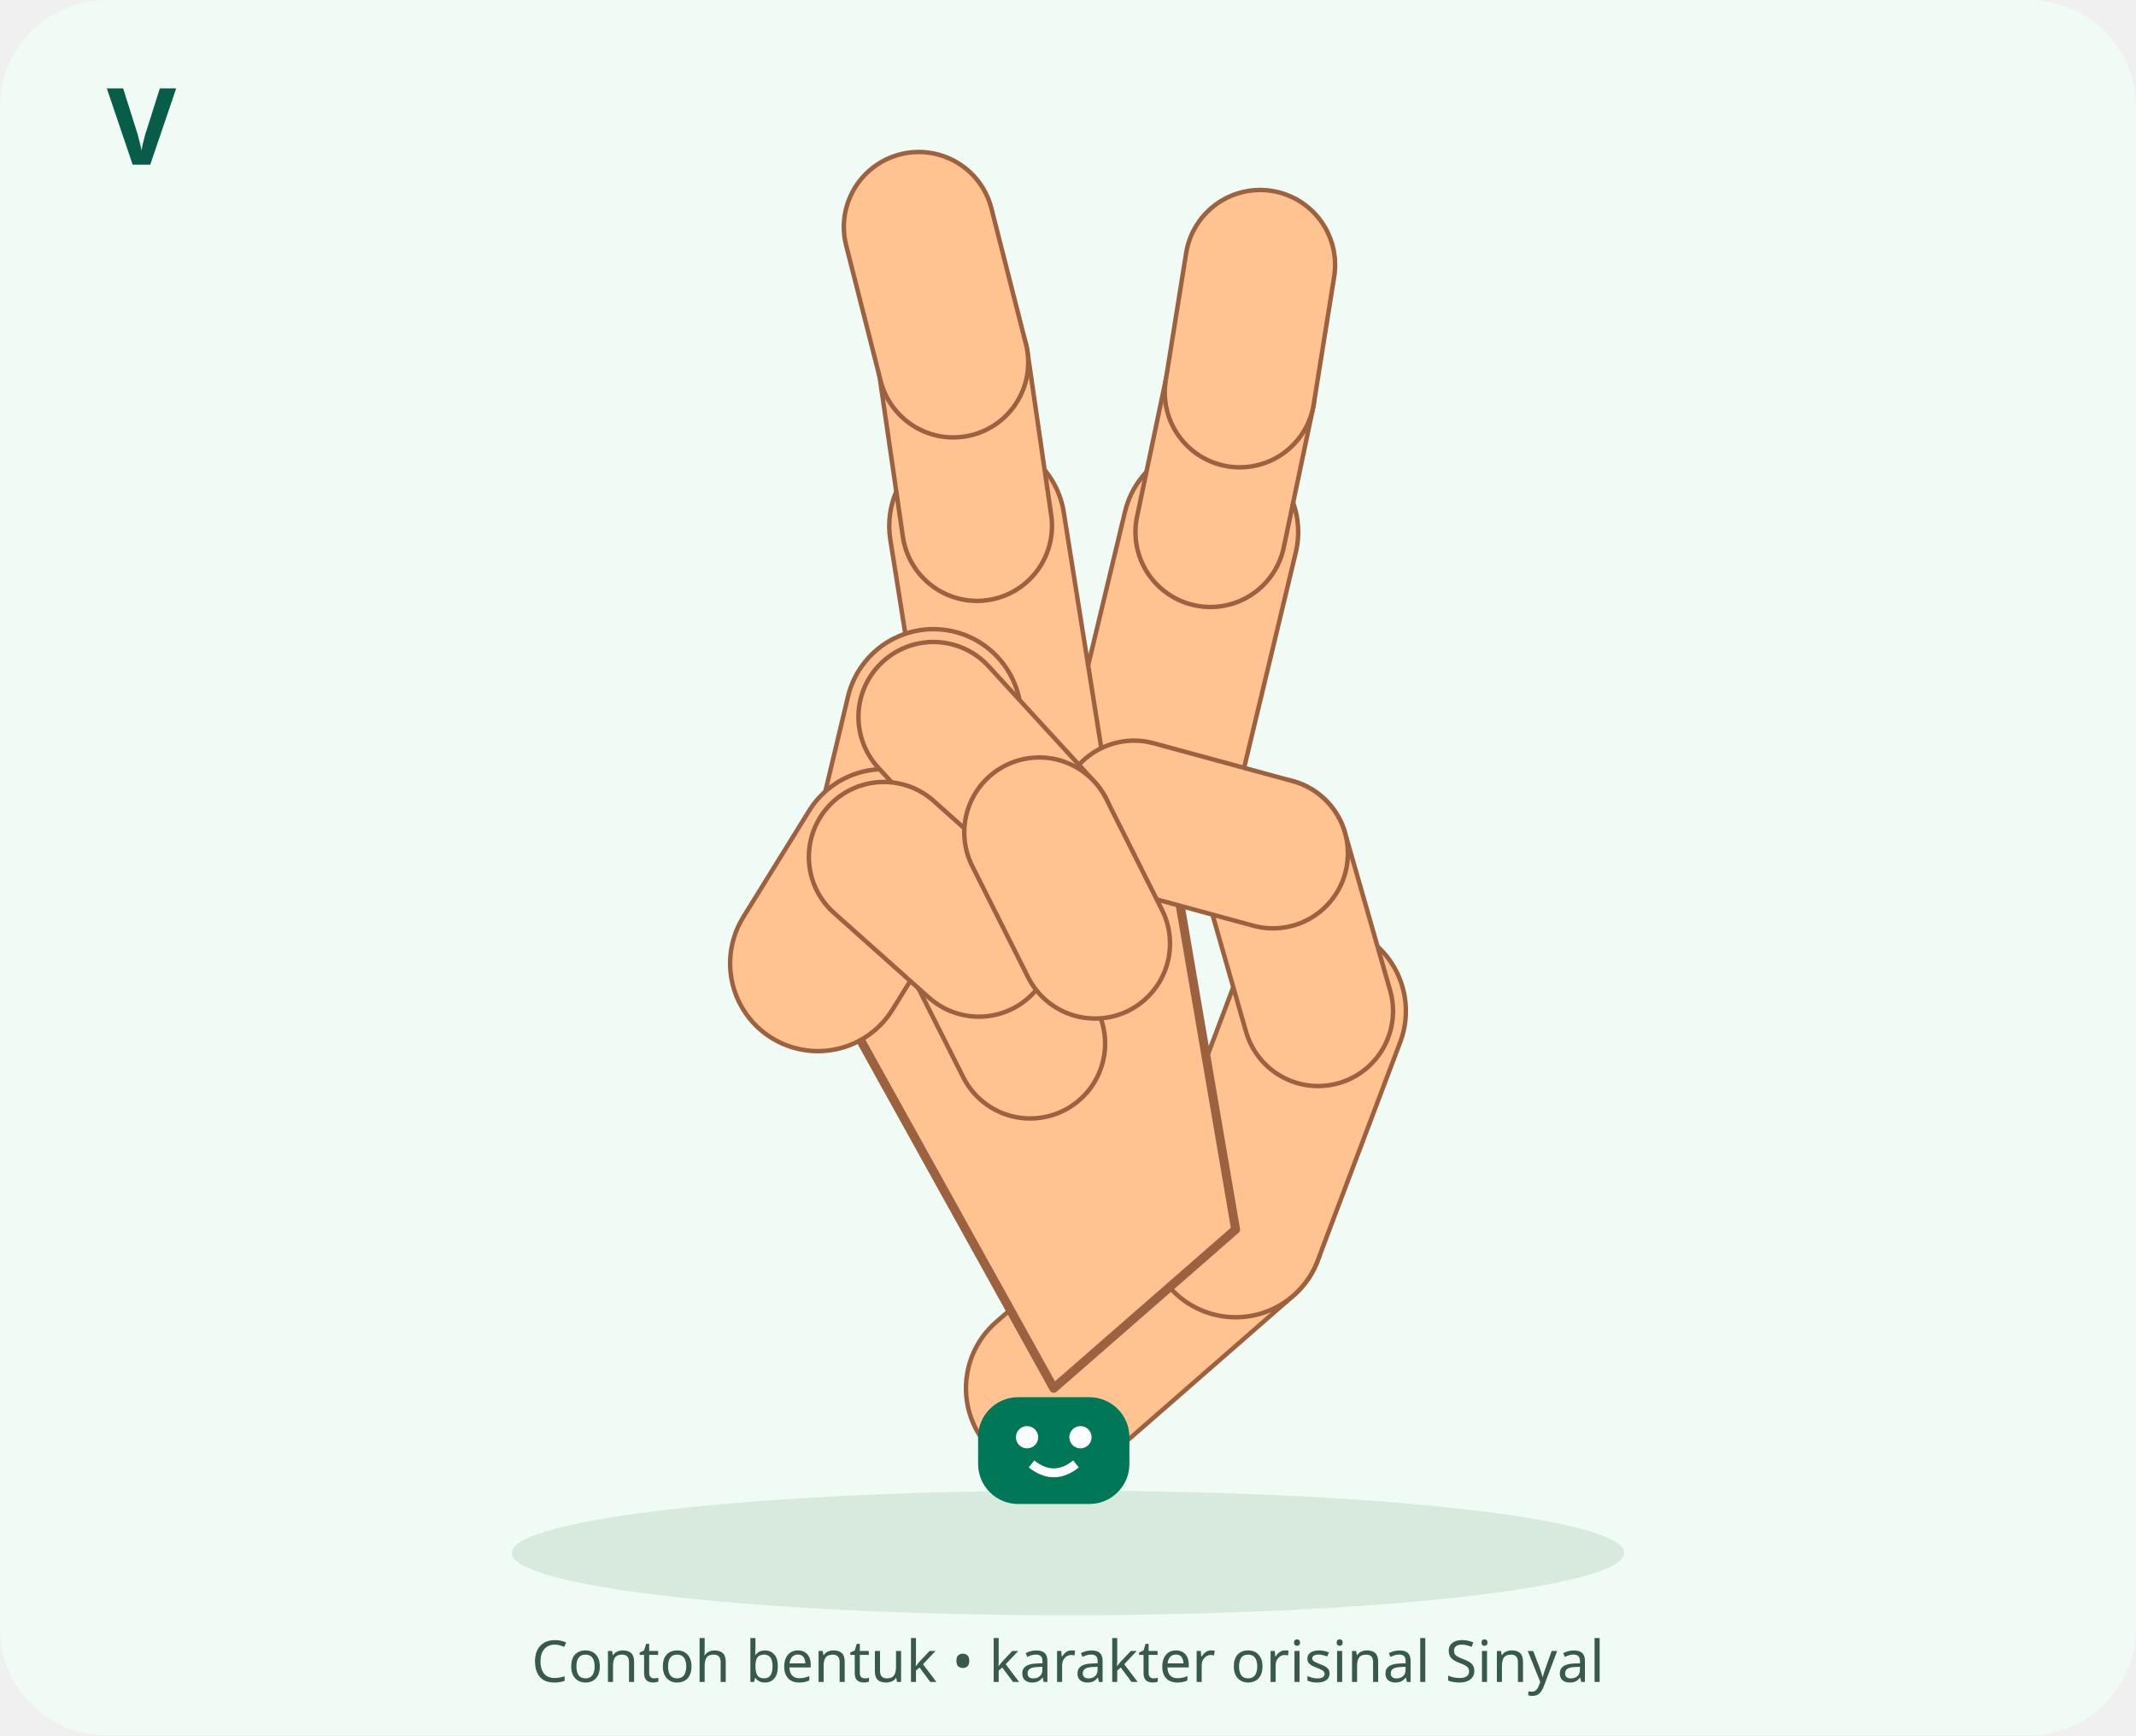
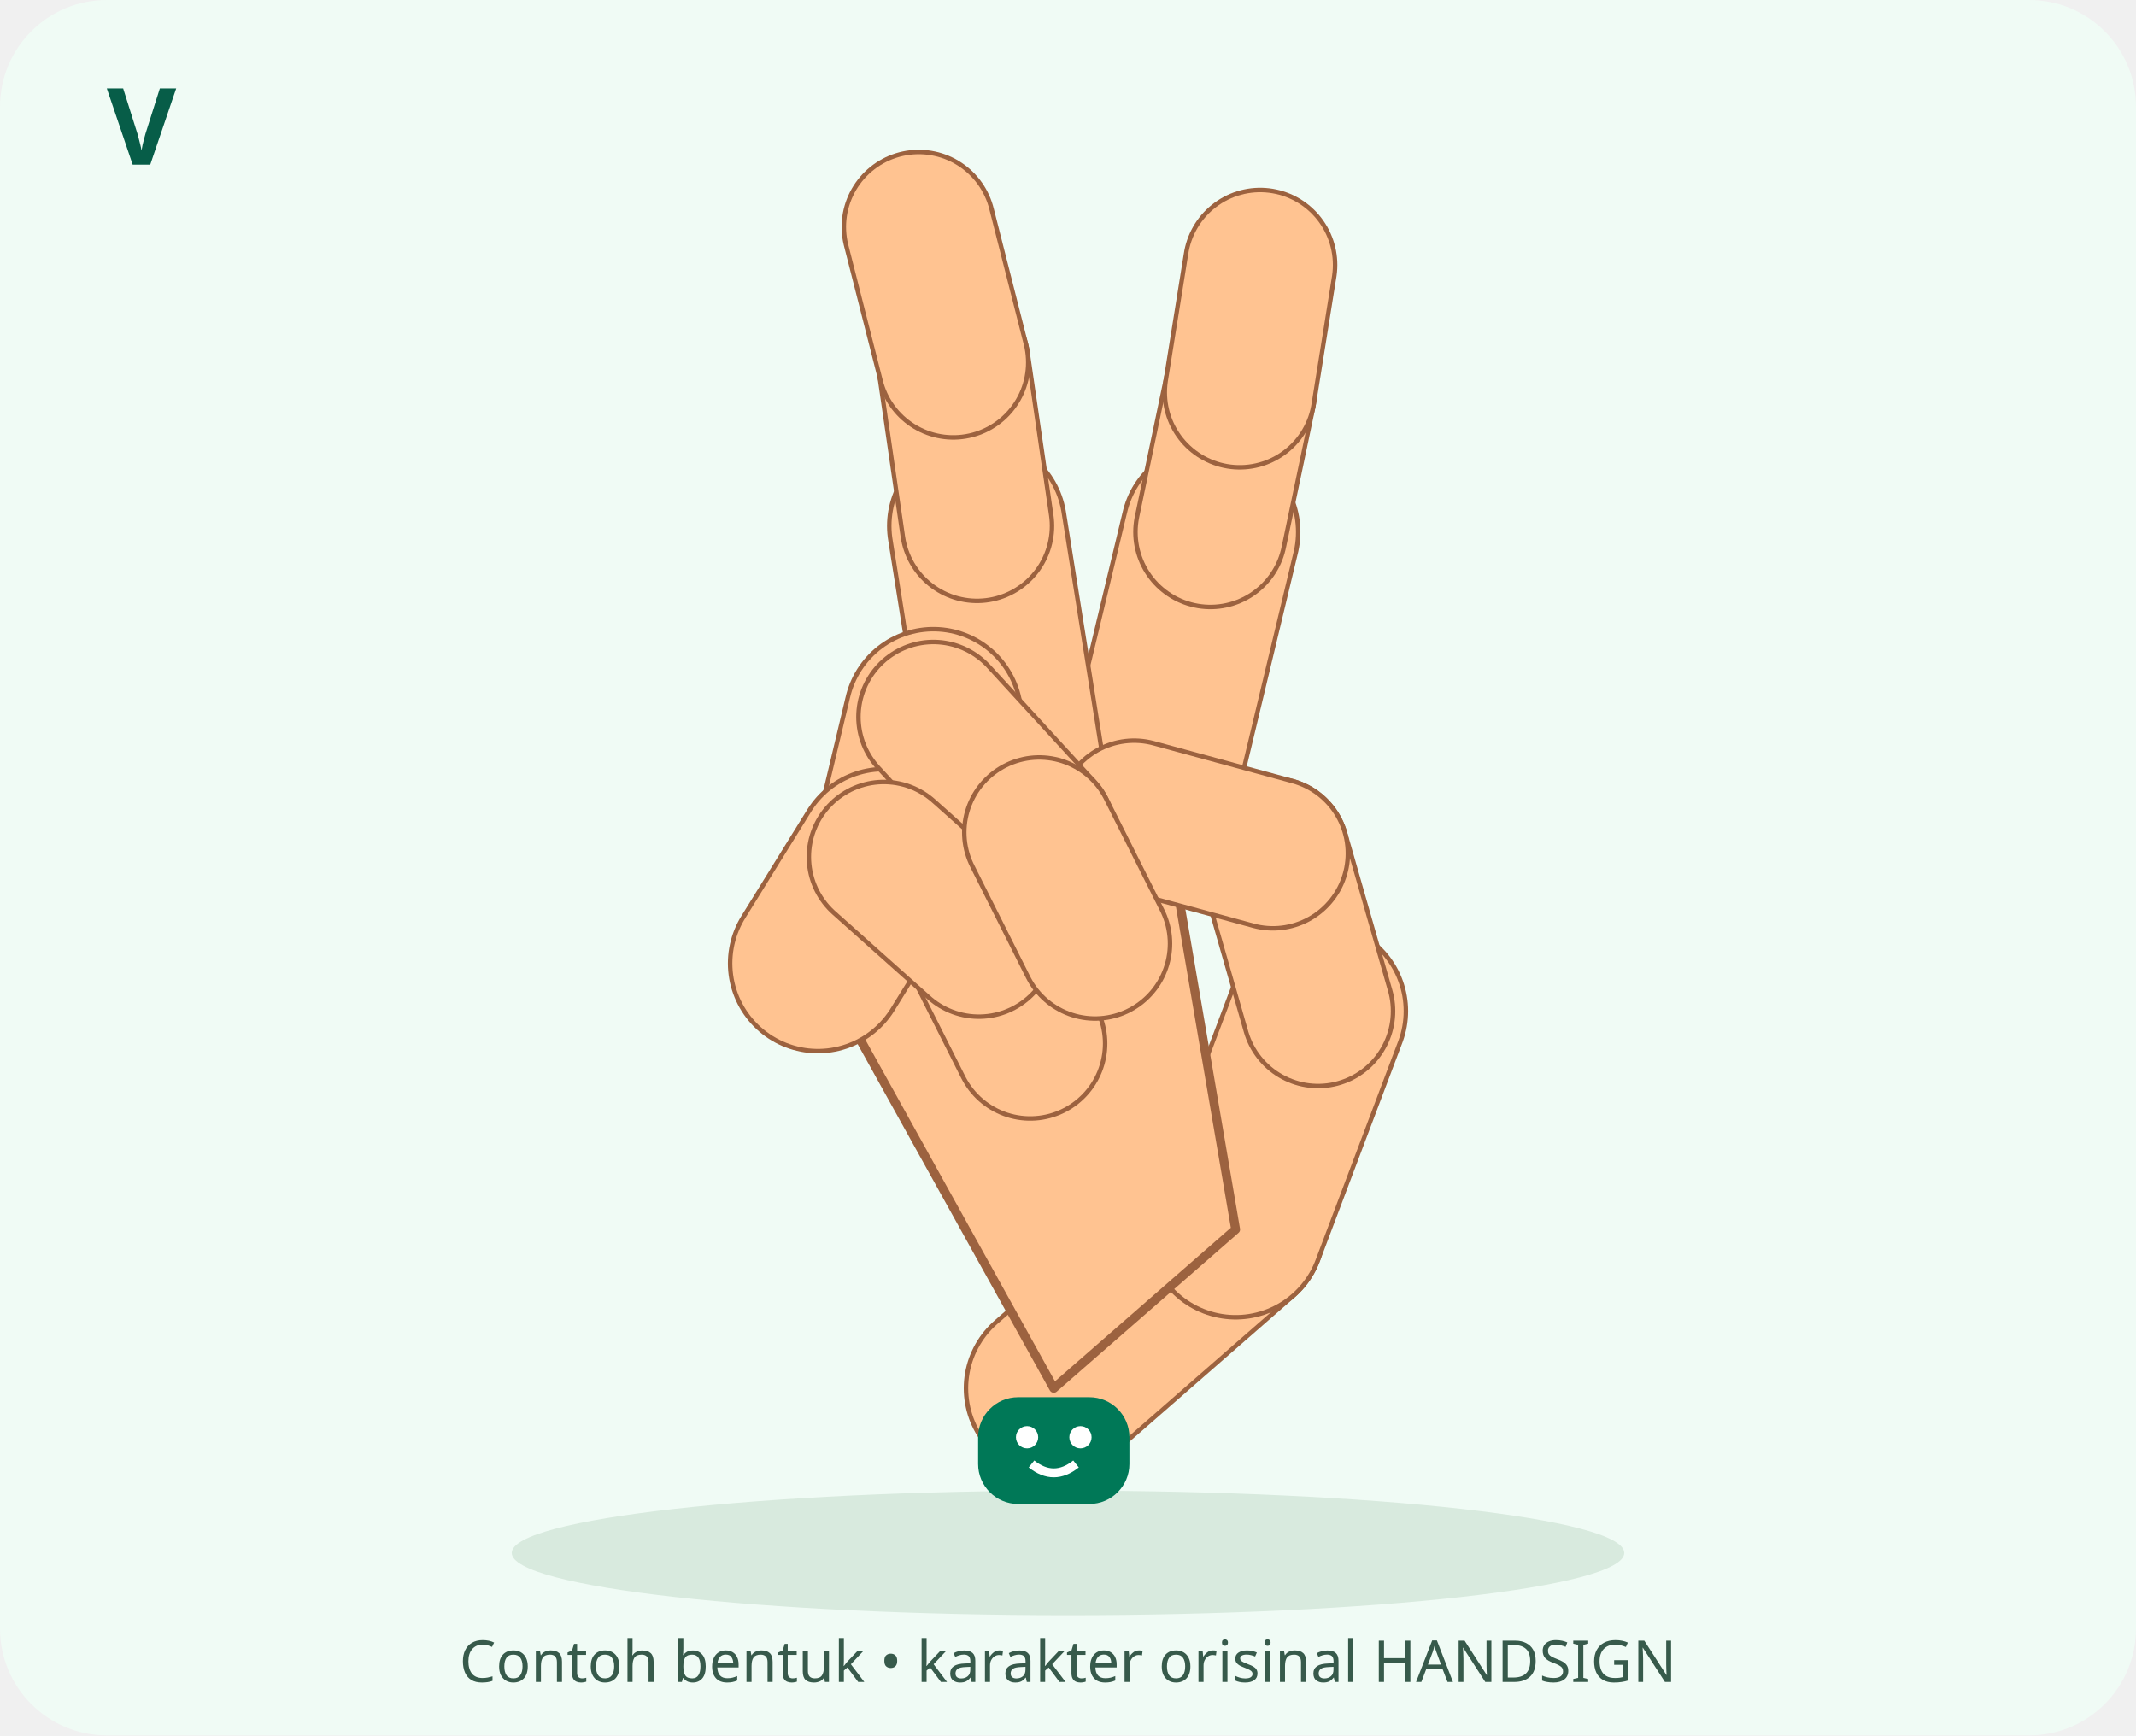
<svg xmlns="http://www.w3.org/2000/svg" viewBox="0 0 480 390" role="img" aria-labelledby="title">
  <rect width="480" height="390" rx="24" fill="#f0fbf5" />
  <ellipse cx="240" cy="349" rx="125" ry="14" fill="#d8eade" />
  <path d="M236.80 312.00L277.67 276.31" stroke="#9c623f" stroke-width="40.453" stroke-linecap="round" />
  <path d="M236.80 312.00L277.67 276.31" stroke="#ffc391" stroke-width="38.453" stroke-linecap="round" />
  <path d="M277.67 276.31L296.20 227.23" stroke="#9c623f" stroke-width="40.453" stroke-linecap="round" />
  <path d="M277.67 276.31L296.20 227.23" stroke="#ffc391" stroke-width="38.453" stroke-linecap="round" />
  <path d="M259.66 171.00L272.00 119.57" stroke="#9c623f" stroke-width="40.453" stroke-linecap="round" />
  <path d="M259.66 171.00L272.00 119.57" stroke="#ffc391" stroke-width="38.453" stroke-linecap="round" />
  <polygon points="236.80,312.00 277.67,276.31 259.66,171.00 228.59,174.91 202.47,191.62 183.80,216.50" fill="#ffc391" stroke="#9c623f" stroke-width="2" stroke-linejoin="round" />
  <rect x="219.80" y="314.00" width="34" height="24" rx="9" fill="#007857" />
  <circle cx="230.80" cy="323.00" r="2.5" fill="white" />
  <circle cx="242.80" cy="323.00" r="2.5" fill="white" />
  <path d="M231.80 329.00q5 4 10 0" fill="none" stroke="white" stroke-width="2" />
  <path d="M296.20 227.23L286.05 191.79" stroke="#9c623f" stroke-width="34.685" stroke-linecap="round" />
  <path d="M296.20 227.23L286.05 191.79" stroke="#ffc391" stroke-width="32.685" stroke-linecap="round" />
  <path d="M228.59 174.91L219.56 118.20" stroke="#9c623f" stroke-width="40.453" stroke-linecap="round" />
  <path d="M228.59 174.91L219.56 118.20" stroke="#ffc391" stroke-width="38.453" stroke-linecap="round" />
  <path d="M272.00 119.57L278.59 88.18" stroke="#9c623f" stroke-width="34.685" stroke-linecap="round" />
  <path d="M272.00 119.57L278.59 88.18" stroke="#ffc391" stroke-width="32.685" stroke-linecap="round" />
  <path d="M286.05 191.79L254.85 183.29" stroke="#9c623f" stroke-width="34.685" stroke-linecap="round" />
  <path d="M286.05 191.79L254.85 183.29" stroke="#ffc391" stroke-width="32.685" stroke-linecap="round" />
  <path d="M278.59 88.18L283.18 59.54" stroke="#9c623f" stroke-width="34.685" stroke-linecap="round" />
  <path d="M278.59 88.18L283.18 59.54" stroke="#ffc391" stroke-width="32.685" stroke-linecap="round" />
  <path d="M202.47 191.62L209.75 161.12" stroke="#9c623f" stroke-width="40.453" stroke-linecap="round" />
  <path d="M202.47 191.62L209.75 161.12" stroke="#ffc391" stroke-width="38.453" stroke-linecap="round" />
  <path d="M219.56 118.20L214.22 81.46" stroke="#9c623f" stroke-width="34.685" stroke-linecap="round" />
  <path d="M219.56 118.20L214.22 81.46" stroke="#ffc391" stroke-width="32.685" stroke-linecap="round" />
  <path d="M183.80 216.50L198.61 192.58" stroke="#9c623f" stroke-width="40.453" stroke-linecap="round" />
  <path d="M183.80 216.50L198.61 192.58" stroke="#ffc391" stroke-width="38.453" stroke-linecap="round" />
  <path d="M214.22 81.46L206.47 51.00" stroke="#9c623f" stroke-width="34.685" stroke-linecap="round" />
  <path d="M214.22 81.46L206.47 51.00" stroke="#ffc391" stroke-width="32.685" stroke-linecap="round" />
  <path d="M209.75 161.12L233.53 187.07" stroke="#9c623f" stroke-width="34.685" stroke-linecap="round" />
  <path d="M209.75 161.12L233.53 187.07" stroke="#ffc391" stroke-width="32.685" stroke-linecap="round" />
  <path d="M219.97 211.64L231.50 234.52" stroke="#9c623f" stroke-width="34.685" stroke-linecap="round" />
  <path d="M219.97 211.64L231.50 234.52" stroke="#ffc391" stroke-width="32.685" stroke-linecap="round" />
  <path d="M198.61 192.58L219.97 211.64" stroke="#9c623f" stroke-width="34.685" stroke-linecap="round" />
  <path d="M198.61 192.58L219.97 211.64" stroke="#ffc391" stroke-width="32.685" stroke-linecap="round" />
  <path d="M233.53 187.07L246.08 212.06" stroke="#9c623f" stroke-width="34.685" stroke-linecap="round" />
  <path d="M233.53 187.07L246.08 212.06" stroke="#ffc391" stroke-width="32.685" stroke-linecap="round" />
  <text x="24" y="37" font-family="sans-serif" font-size="24" font-weight="bold" fill="#075d48">V</text>
-   <text x="240" y="378" text-anchor="middle" font-family="sans-serif" font-size="13" fill="#375a4b">Contoh bentuk • karakter orisinal Sinyal</text>
+   <text x="240" y="378" text-anchor="middle" font-family="sans-serif" font-size="13" fill="#375a4b">Contoh bentuk • karakter orisinal HANDSIGN</text>
</svg>
